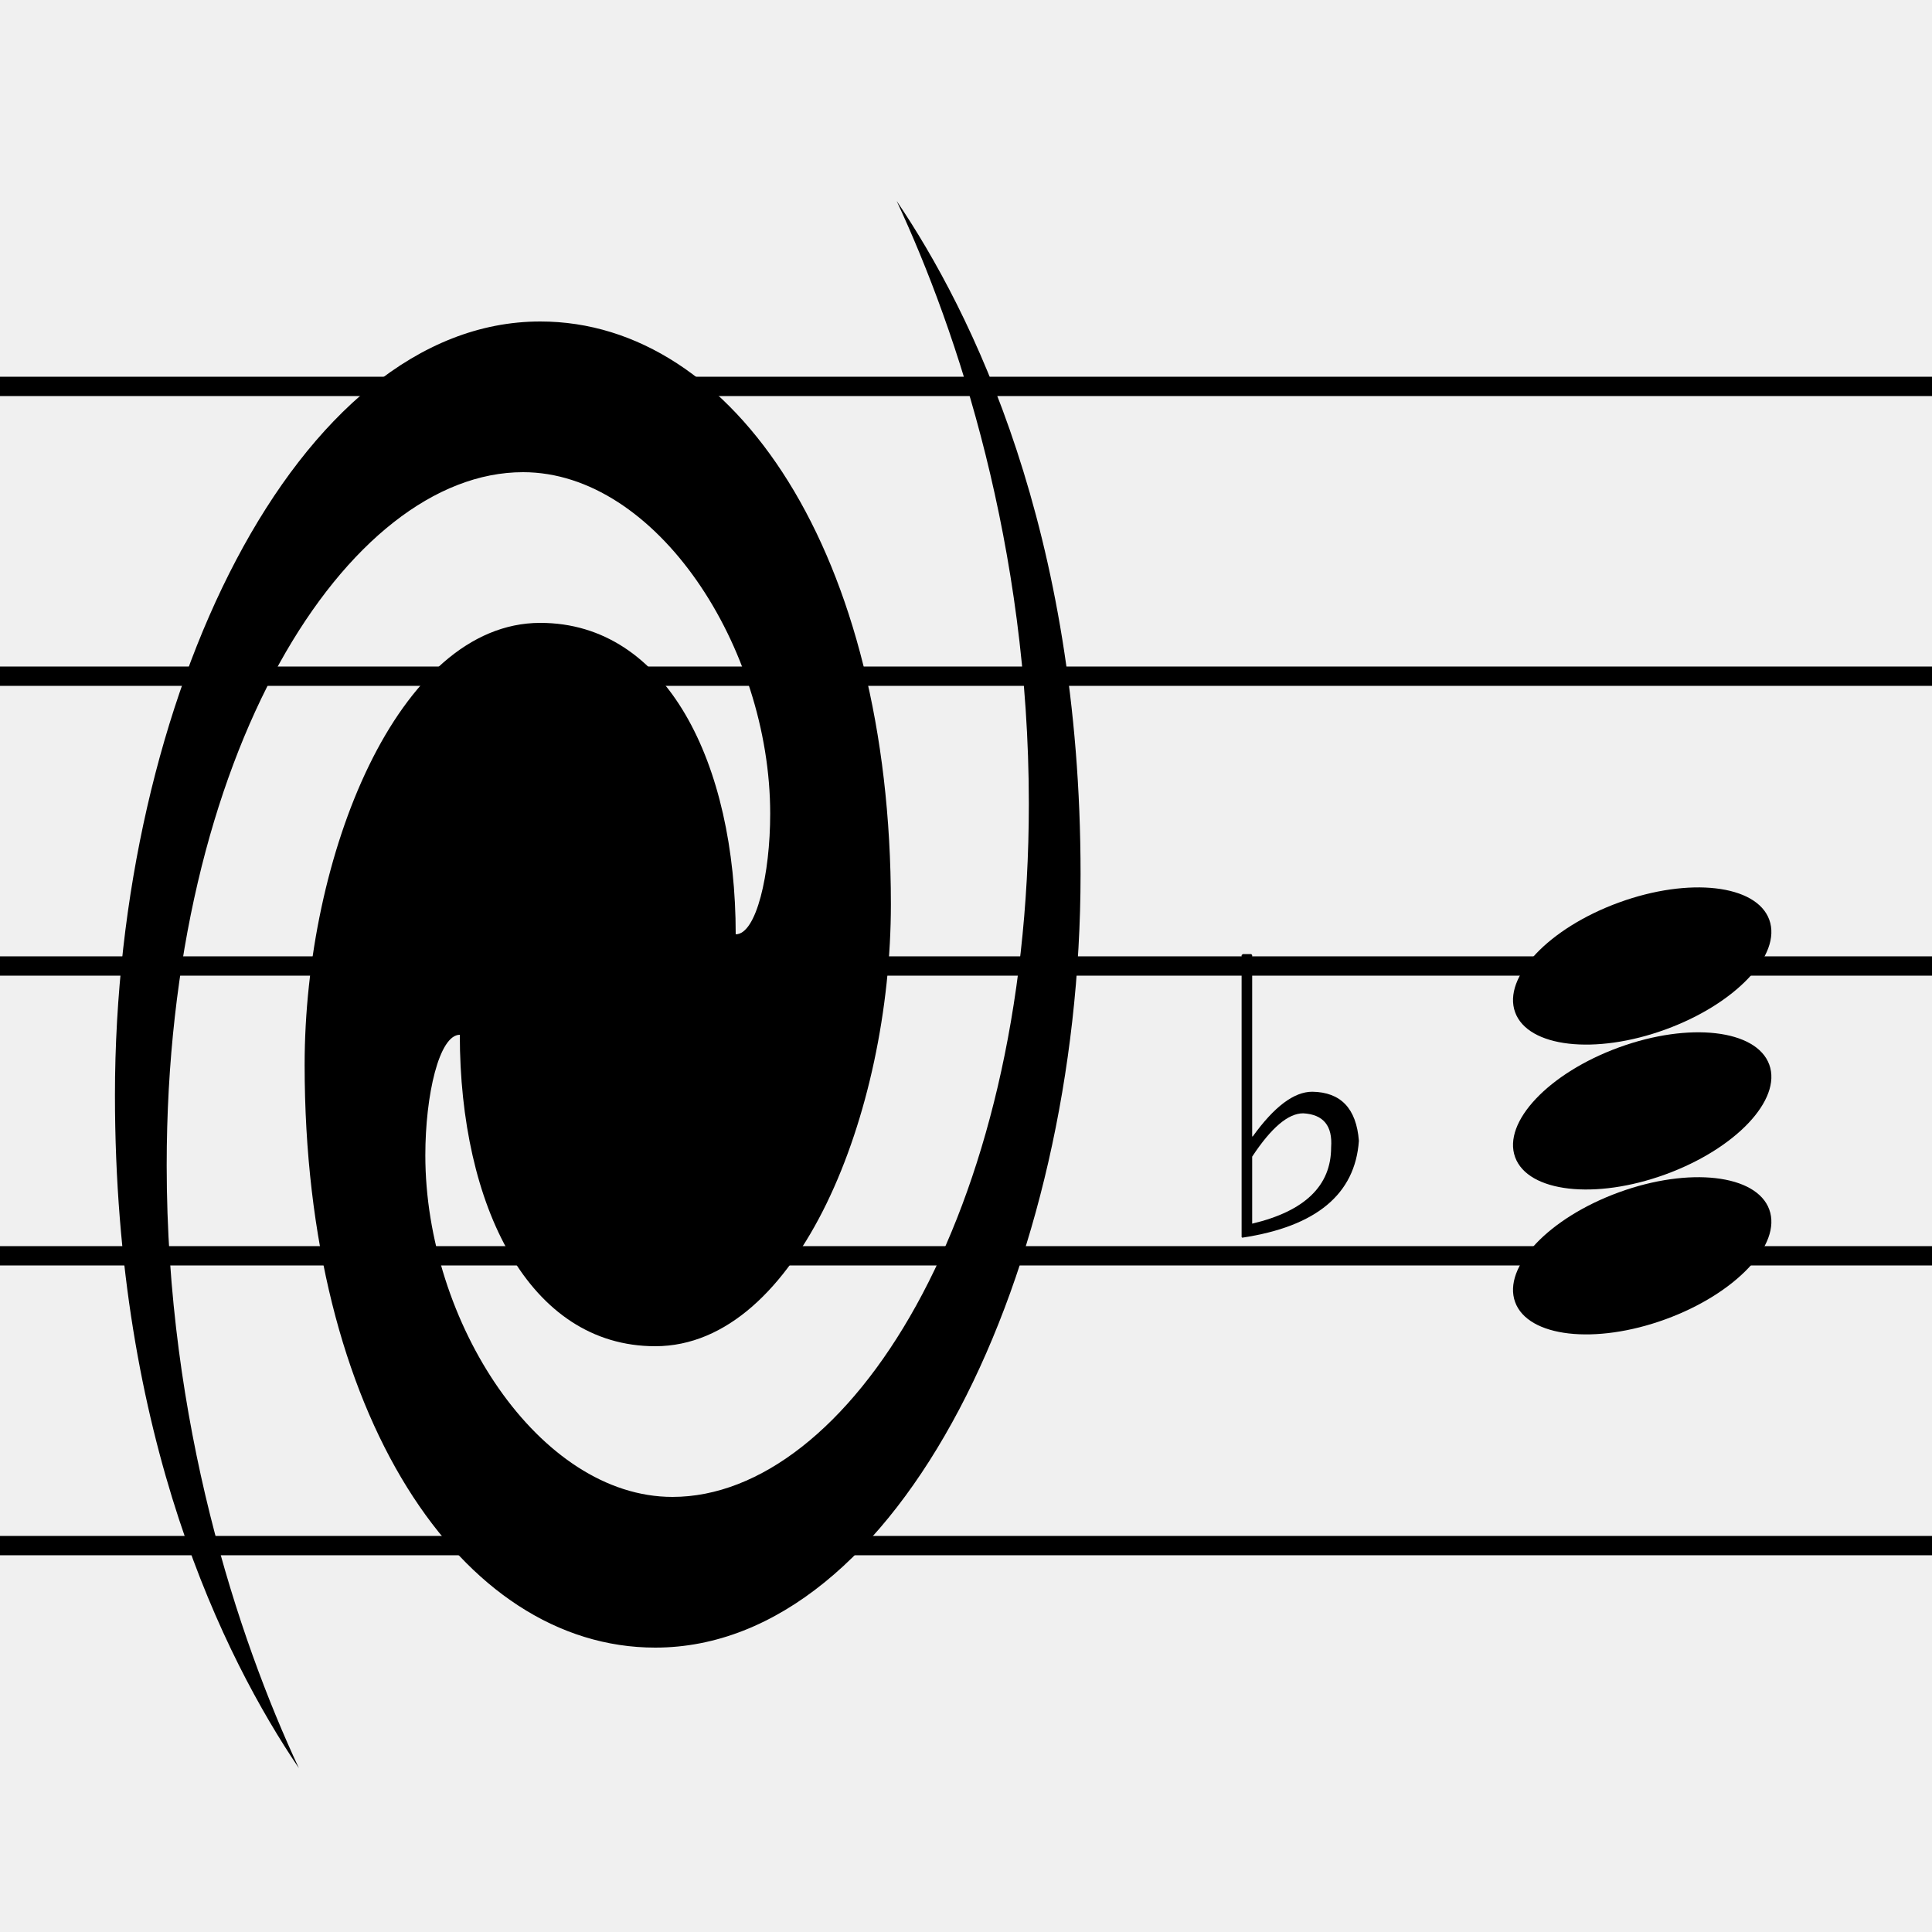
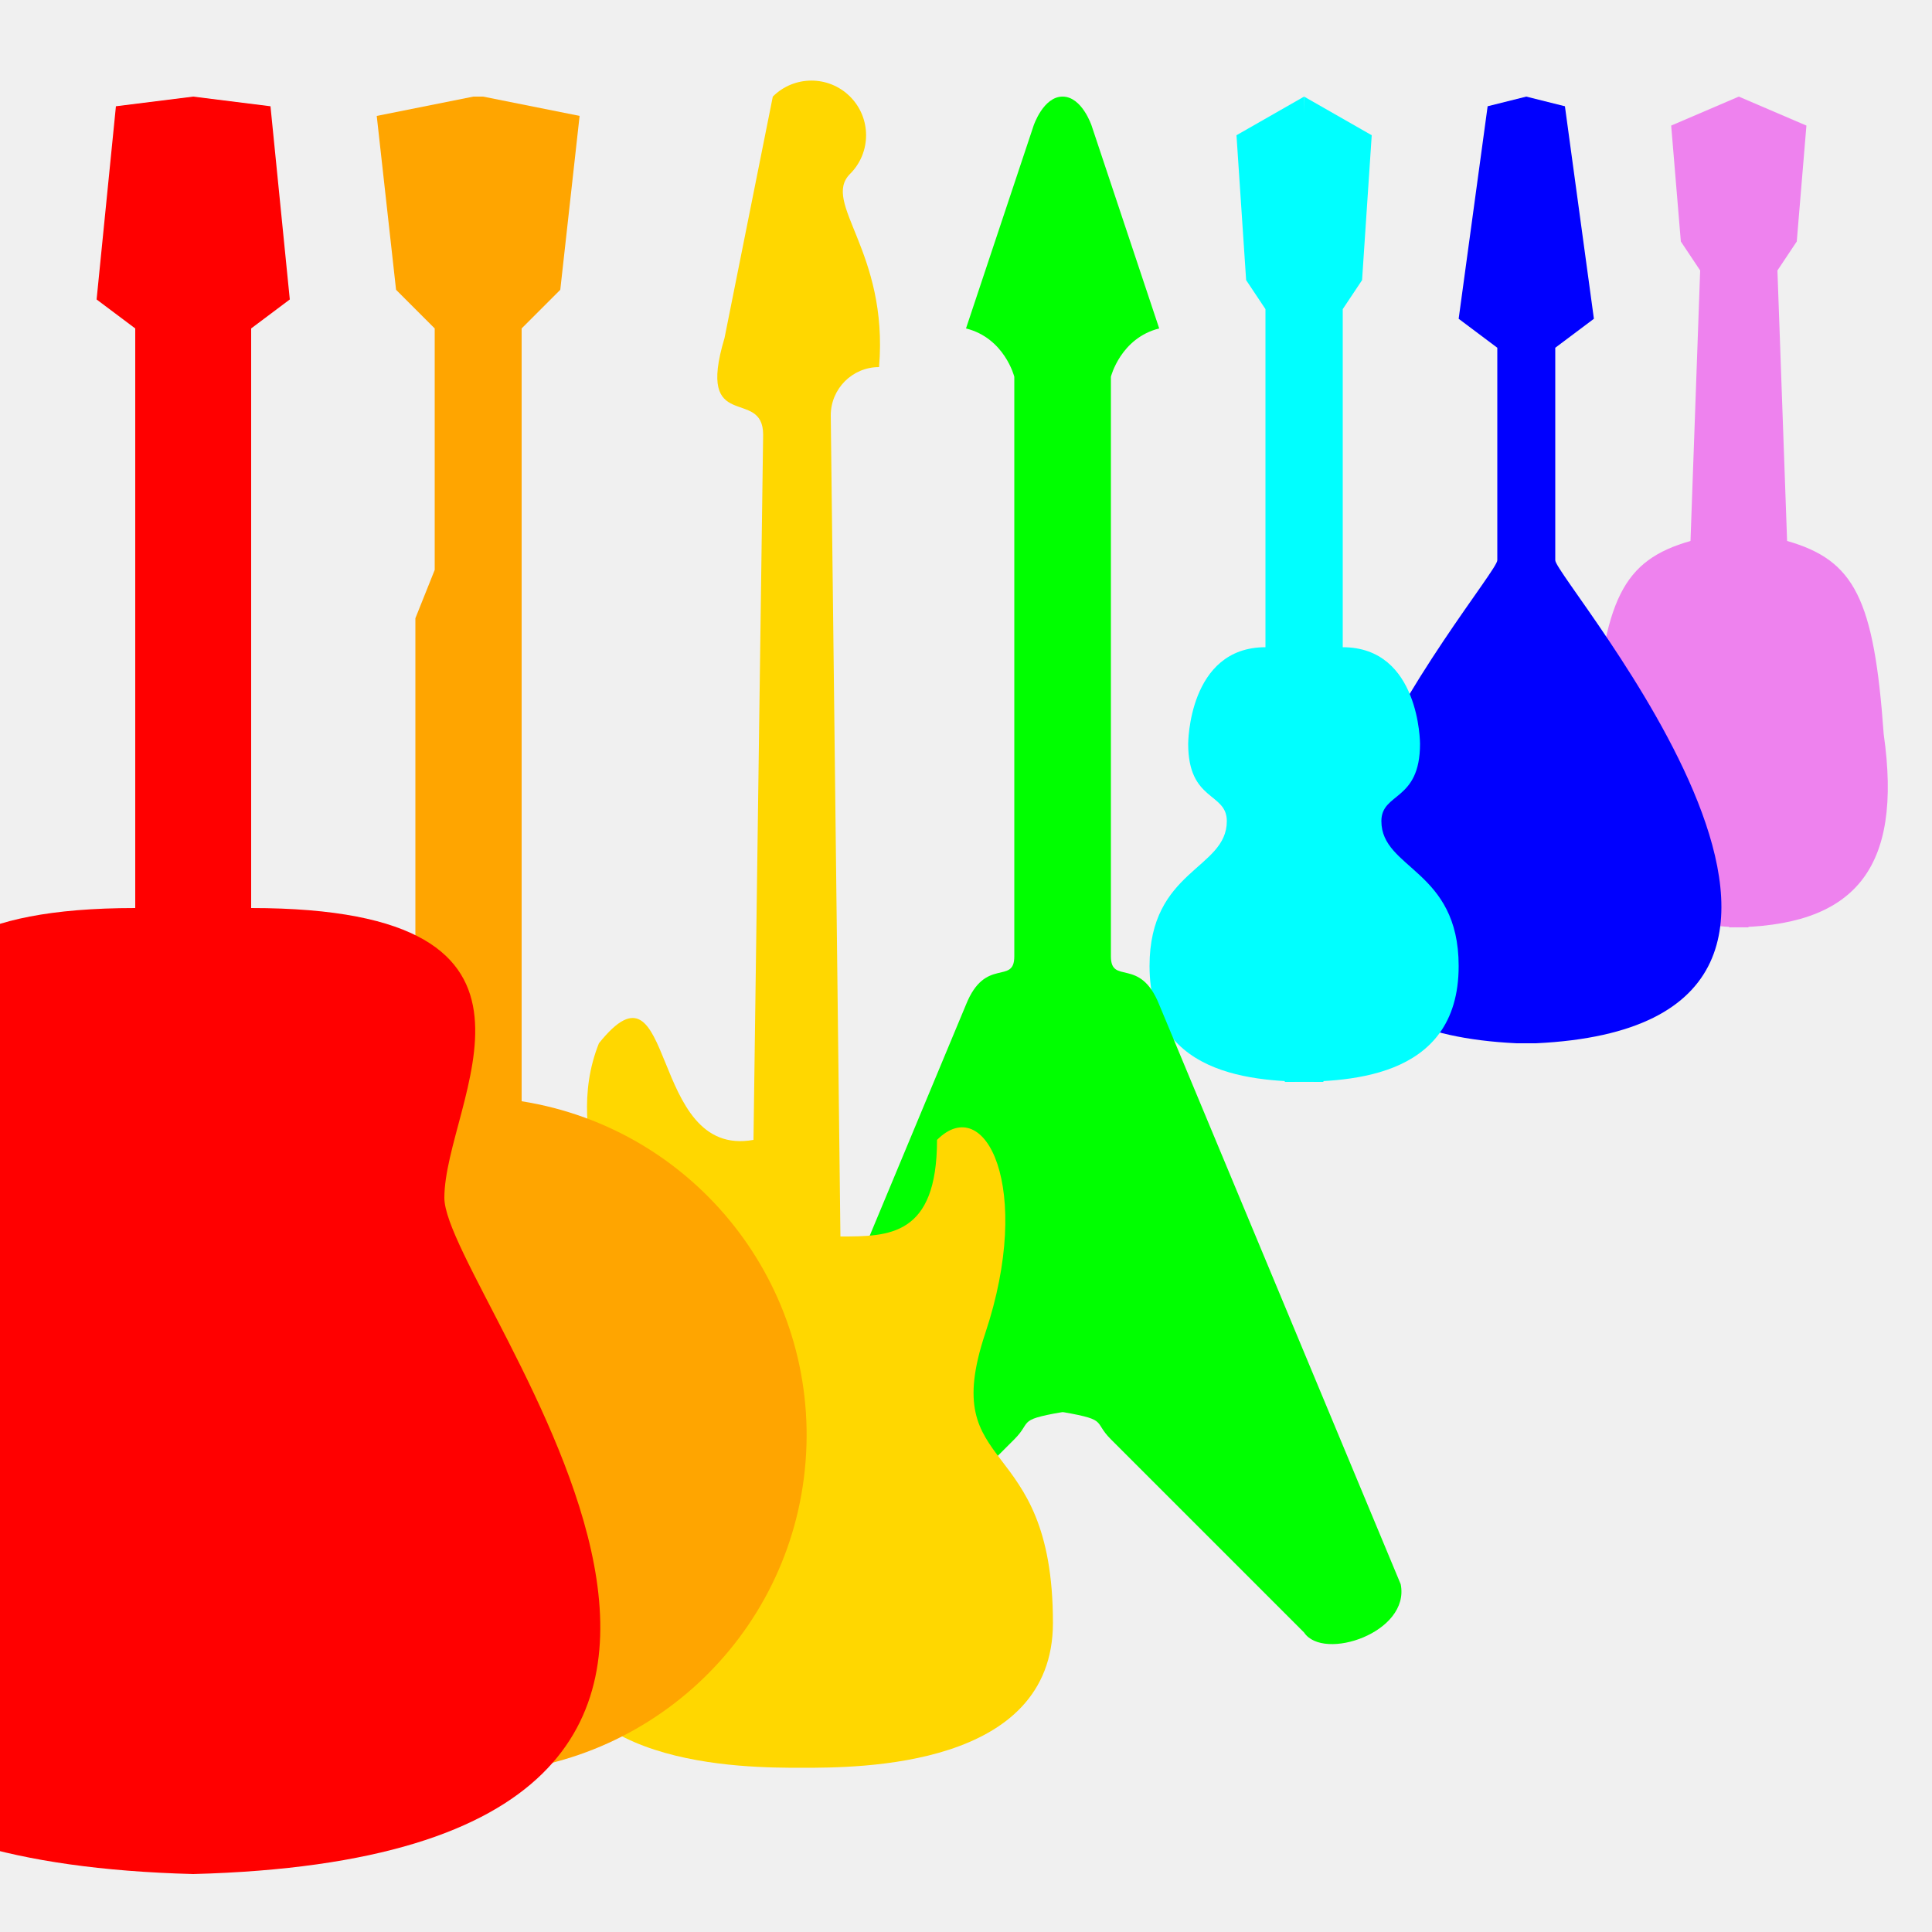
<svg xmlns="http://www.w3.org/2000/svg" xmlns:xlink="http://www.w3.org/1999/xlink" viewBox="0 0 200 200" version="1.1">
-   <style>
-     .bar {
-       stroke: black;
-       stroke-width: 2;
-     }
-     .neck {
-       stroke: black;
-       stroke-width: 2;
-     }
-     text {
-        font-size: 40px;
-     }
-   </style>
-   <defs>
-     <ellipse id="note" cx="0" cy="0" rx="10" ry="5" transform="scale(1.4)rotate(-20)" />
-   </defs>
-   <path id="galaxy" d="m0 89c0-39.4 31.6-77 74-77 33.8 0 61 23.2 61 58 0 20.8-16.2 44-41 44-22 0-34-14-34-31-3.6 0-6 6-6 12 0 16.6 19.8 34 43 34 30.4 0 62-27.8 62-69 0-25.6-12.4-47-23-60 13 11 32 32.8 32 67 0 39.4-31.6 77-74 77-33.8 0-61-23.2-61-58 0-20.8 16.2-44 41-44 22 0 34 14 34 31 3.6 0 6-6 6-12 0-16.6-19.8-34-43-34-30.4 0-62 27.8-62 69 0 25.6 12.4 47 23 60-13-11-32-32.8-32-67z" transform="scale(1.19, 1.3) scale(0.5, 0.8) translate(20, 20)" />
-   <line class="bar" x1="0" x2="200" y1="40" y2="40" />
-   <line class="bar" x1="0" x2="200" y1="70" y2="70" />
-   <line class="bar" x1="0" x2="200" y1="100" y2="100" />
-   <line class="bar" x1="0" x2="200" y1="130" y2="130" />
-   <line class="bar" x1="0" x2="200" y1="160" y2="160" />
-   <_rect fill="none" stroke="black" stroke-width="2" width="200" height="200" />
-   <use xlink:href="#note" transform="translate(170, 100)" />
-   <text x="125" y="128" fill="black">♭</text>
-   <use xlink:href="#note" transform="translate(170, 115)" />
-   <use xlink:href="#note" transform="translate(170, 130)" />
+   <def>
+     <path id="mandolin" d="m 0,10          l 4,1          l 3,22          l -4,3          l 0,22          c 0,2 40,48 -2,50          l -2,0       " fill="blue" />
+     <path id="pineapple" d="m 0,10            l 7,3           l -1,12           l -2,3 1,28            c 7,2 9,6 10,20            c 2,14 -3,20 -16,20" fill="violet" />
+     <path id="banjo" d="m 0 10                  l 10 2                  l -2 18                  l -4 4                  l 0 80                  a 35 35 0 1,1 -11 0                  l 0 -50                  l 2 -5                  l 0 -25                  l -4 -4                  l -2 -18                  l 10 -2                  " fill="orange" />
+     <path id="guitar" d="m 0 10                      l 8 1                      l 2 20                     l -4 3                     l 0 60                     c 35 0, 20 20, 20 30                     s 50 68, -26 70                     " fill="red" />
+     <path id="bass" d="m 0 10            a 4,4 0 1,1 8,8            c -3,3 4,8 3,20            a 5,5 0 0,0 -5,5            l 1,85            c 5,0 10,0, 10,-10            c 5,-5 10,5 5,20            s 7,10 7,30            c 0,15 -20,15 -26,15            s -26,0 -26,-15            s 8,-20 8,-30            s -7,-20 -3,-30            c 8,-10 5,12 16,10            l 1, -73            c 0,-5 -7,0 -4,-10         " fill="gold" />
+     <path id="flying-v" d="m 0,10          c 2,0 3,3 3,3          l 7,21          c -4,1 -5,5 -5,5          l 0,60          c 0,3 3,0 5,5          l 25,60          c 1,5 -8,8 -10,5          l -20 -20          c -2,-2 0,-2 -6,-3       " fill="lime" />
+     <path id="uke" d="m 0,10       l 7,4       l -1,15       l -2,3       l 0,35       c 8,0 8,10 8,10       c 0,6 -4,5 -4,8       c 0,5 8,5 8,15       c 0,12 -12,12 -18,12       " fill="cyan" />
+   </def>
+   <use xlink:href="#pineapple" transform="translate(180)" />
+   <use xlink:href="#pineapple" transform="scale(-1, 1) translate(-180)" />
+   <use xlink:href="#mandolin" transform="translate(158)" />
+   <use xlink:href="#mandolin" transform="scale(-1, 1) translate(-158)" />
+   <use xlink:href="#uke" transform="translate(135)" />
+   <use xlink:href="#uke" transform="scale(-1, 1) translate(-135)" />
+   <use xlink:href="#flying-v" transform="translate(110)" />
+   <use xlink:href="#flying-v" transform="scale(-1, 1) translate(-110)" />
+   <use xlink:href="#bass" transform="translate(80)" />
+   <use xlink:href="#banjo" transform="translate(50)" />
+   <use xlink:href="#guitar" transform="translate(20)" />
+   <use xlink:href="#guitar" transform="scale(-1, 1) translate(-20)" />
+   <rect x="-100" y="0" width="100" height="200" fill="white" stroke="none" id="rect3396" />
+   <_rect width="200" height="200" fill="none" stroke="black" id="rect3398" />
</svg>
